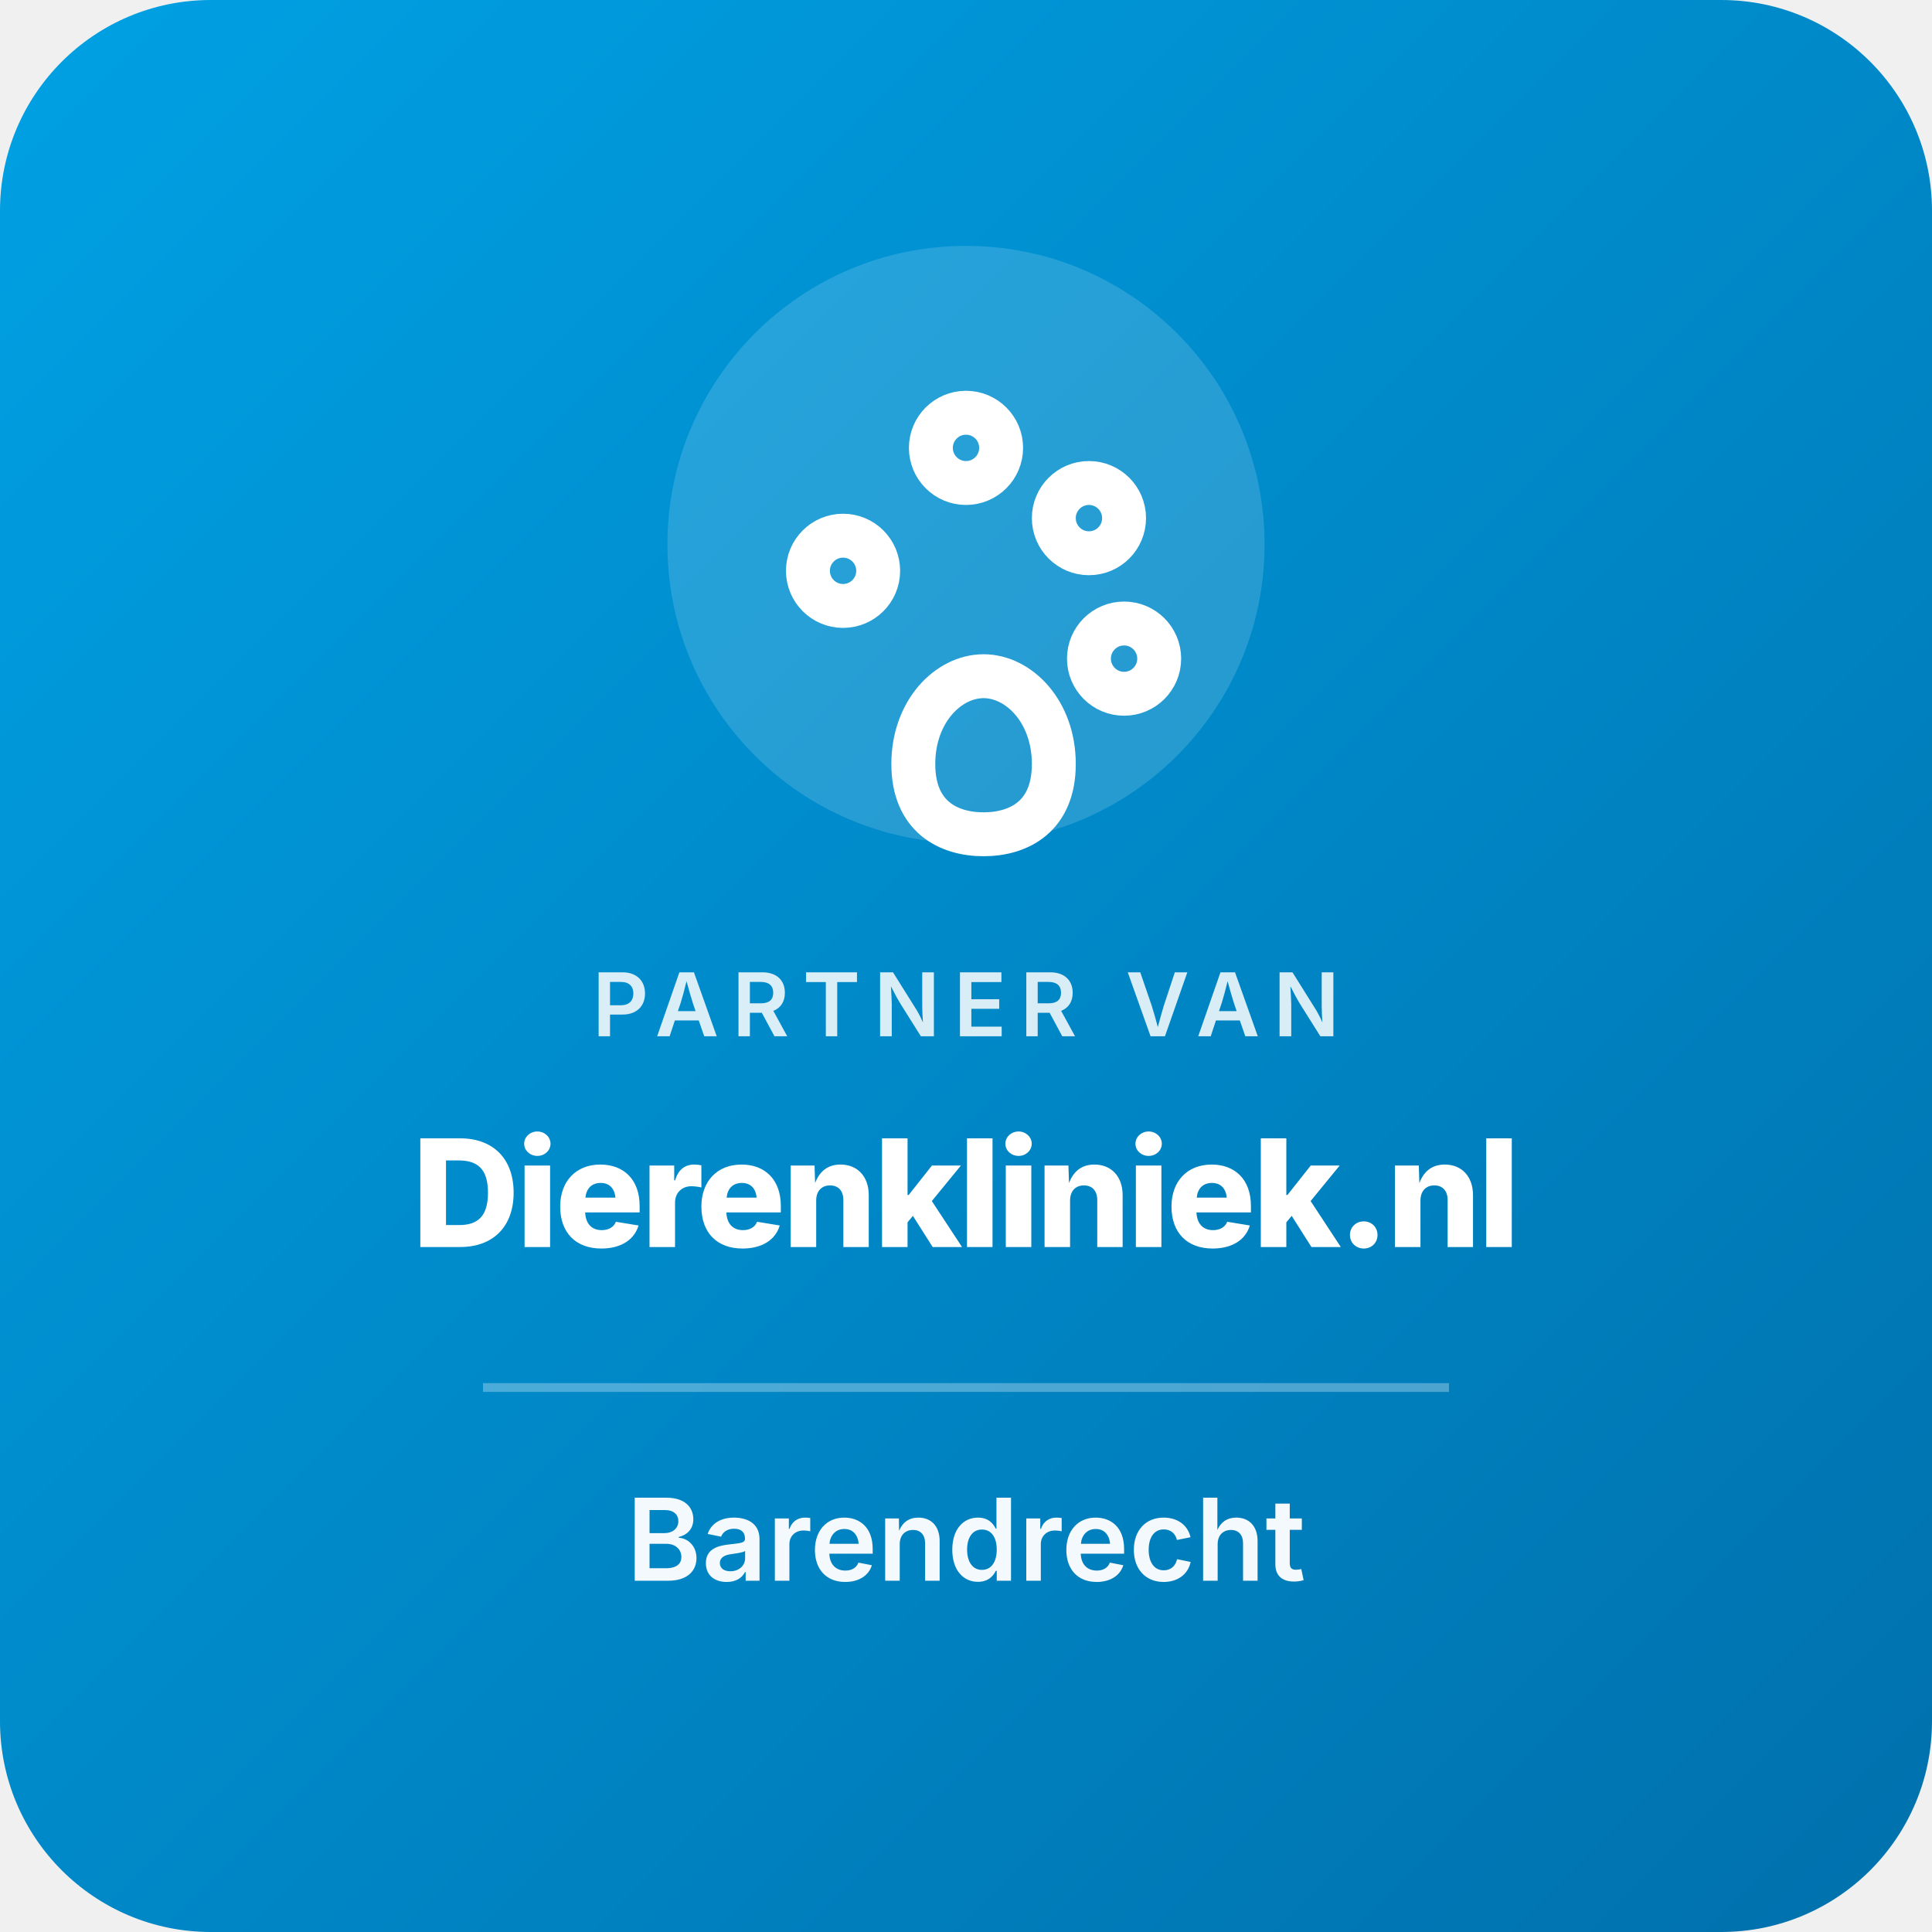
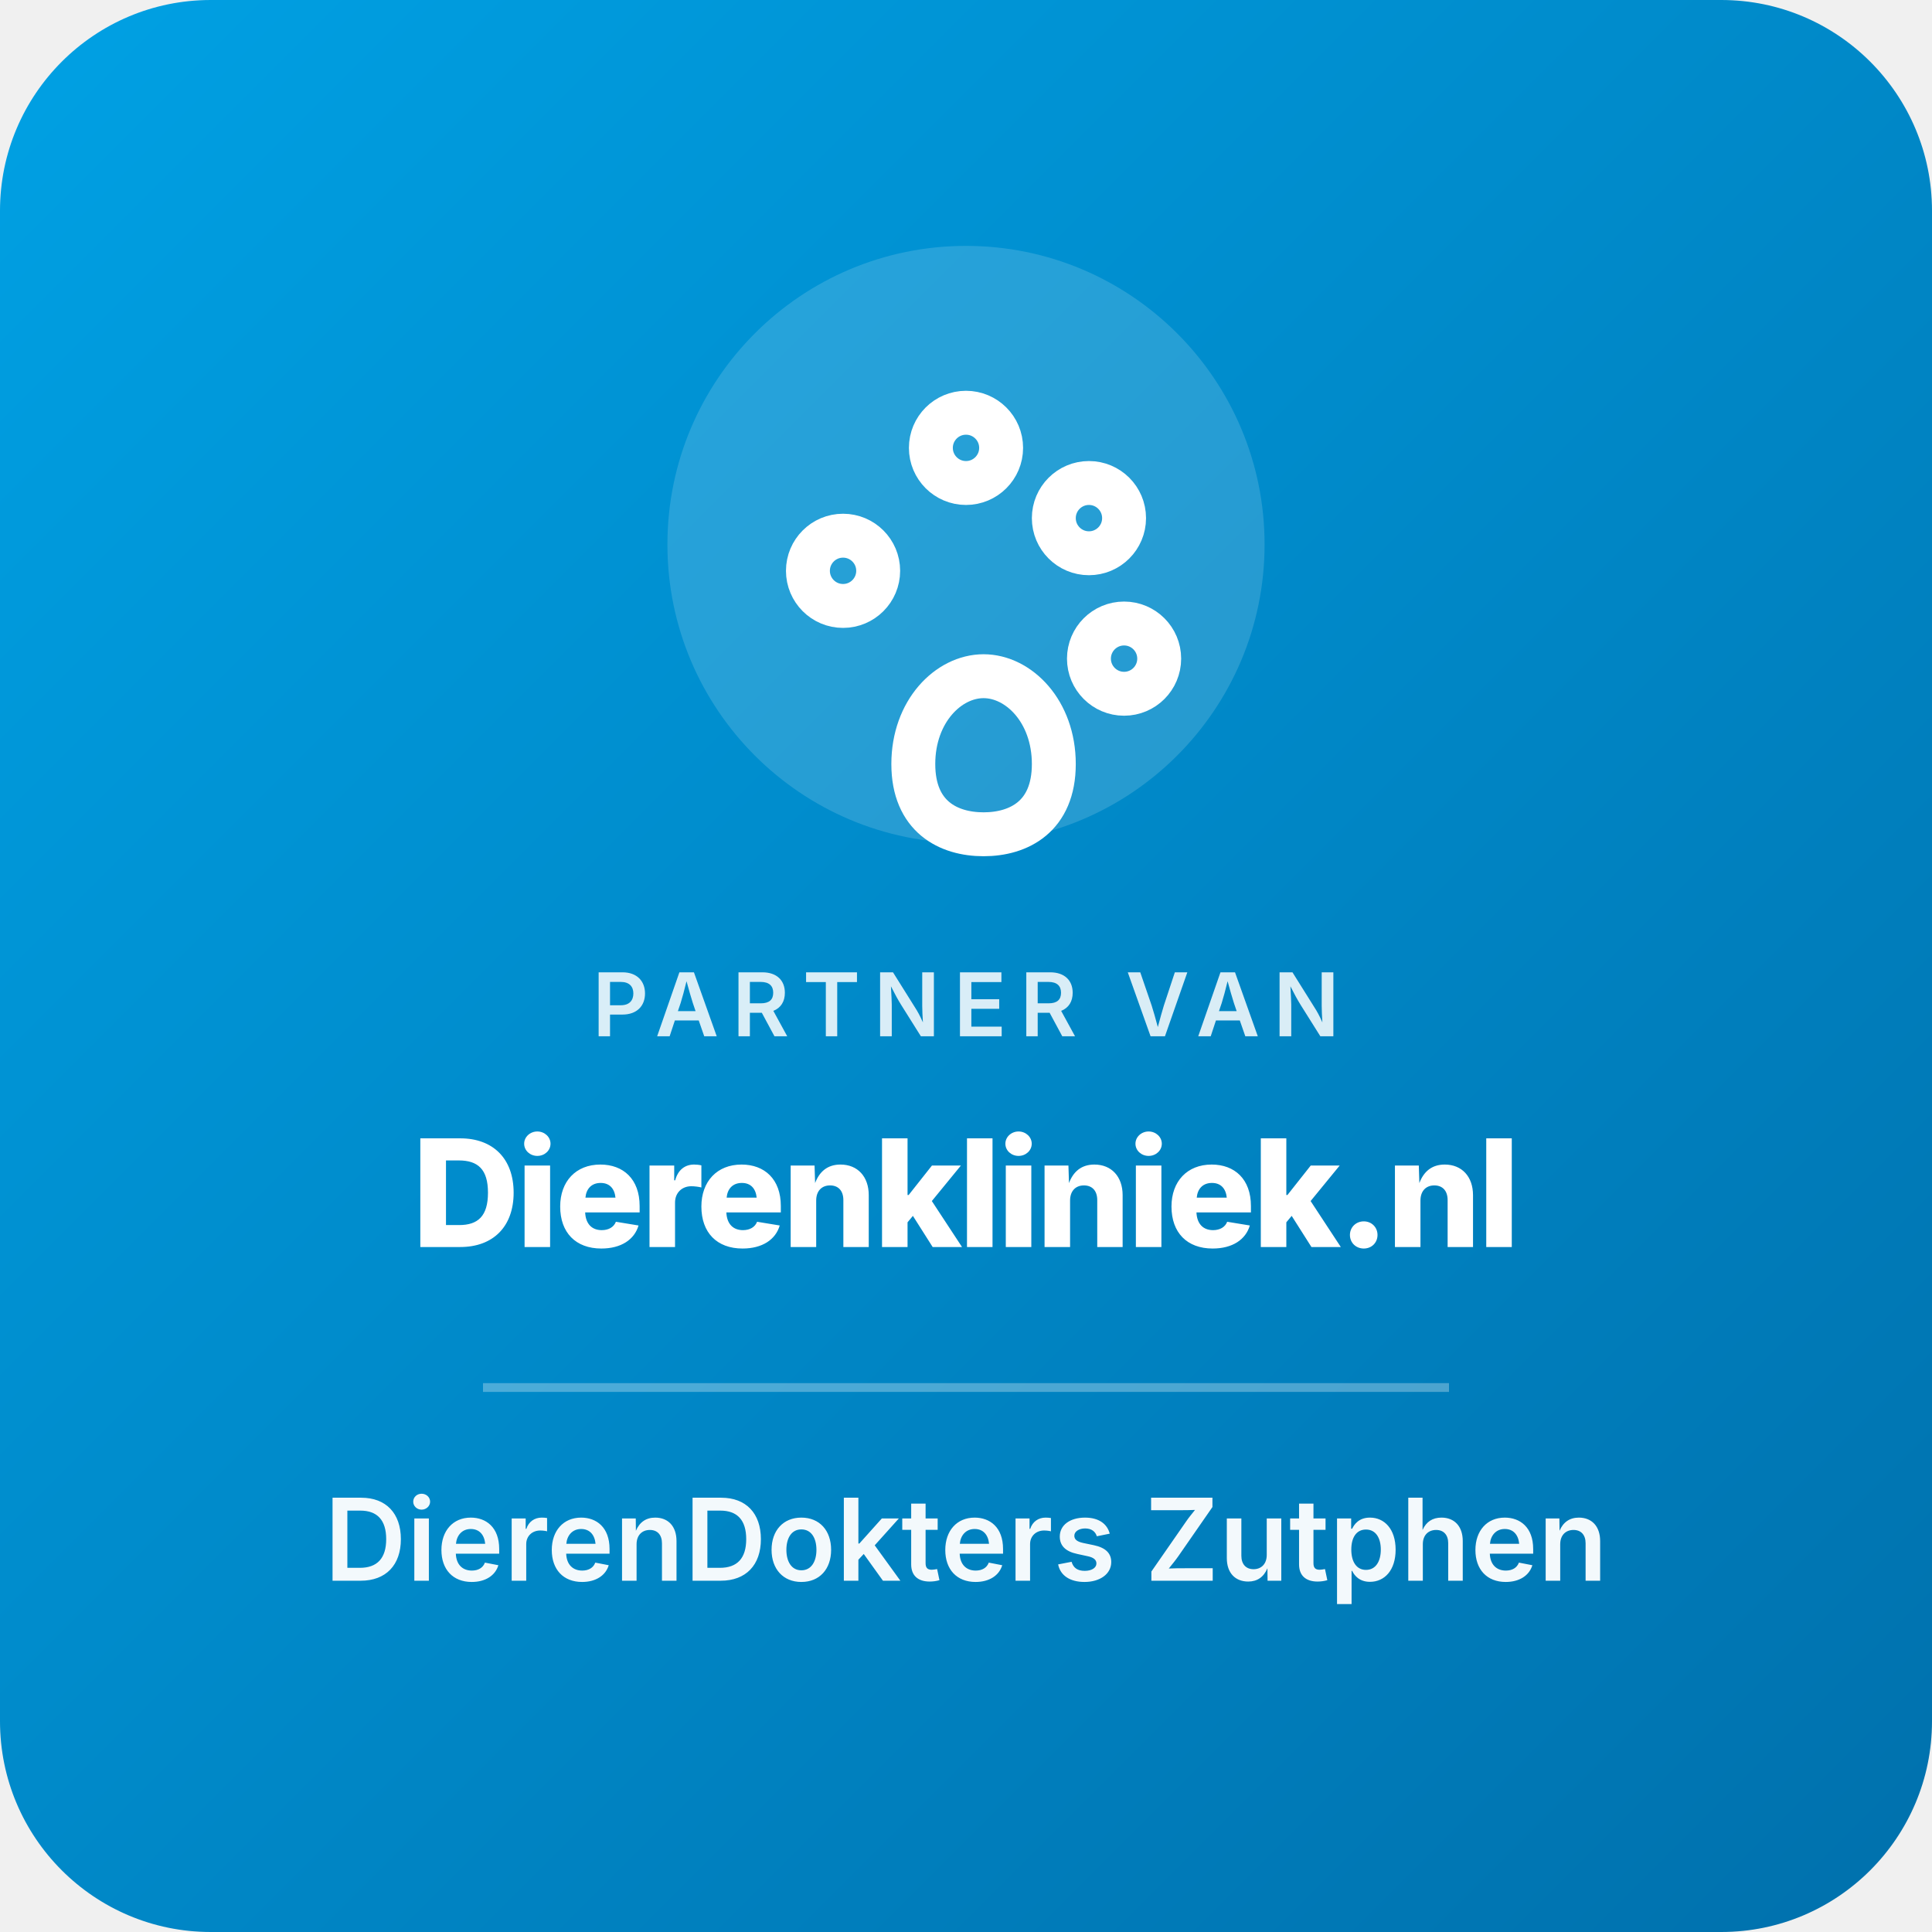
<svg xmlns="http://www.w3.org/2000/svg" width="220" height="220" viewBox="0 0 220 220">
  <defs>
    <linearGradient id="bg" x1="0%" y1="0%" x2="100%" y2="100%">
      <stop offset="0%" stop-color="#00A1E4" />
      <stop offset="100%" stop-color="#0070AC" />
    </linearGradient>
  </defs>
  <rect width="220" height="220" rx="24" fill="url(#bg)" />
  <circle cx="110" cy="62" r="34" fill="white" opacity="0.15" />
  <g transform="translate(88, 43) scale(2.0)" fill="none" stroke="white" stroke-width="2.5" stroke-linecap="round" stroke-linejoin="round">
    <circle cx="11" cy="4" r="2" />
    <circle cx="18" cy="8" r="2" />
    <circle cx="20" cy="16" r="2" />
    <circle cx="4" cy="11" r="2" />
    <path d="M8 22c0-3 2-5 4-5s4 2 4 5-2 4-4 4-4-1-4-4z" />
  </g>
  <text x="110" y="118" text-anchor="middle" fill="white" font-family="-apple-system, BlinkMacSystemFont, Segoe UI, sans-serif" font-size="10" font-weight="600" opacity="0.85" letter-spacing="1.5">PARTNER VAN</text>
  <text x="110" y="142" text-anchor="middle" fill="white" font-family="-apple-system, BlinkMacSystemFont, Segoe UI, sans-serif" font-size="17" font-weight="800" letter-spacing="-0.4">Dierenkliniek.nl</text>
  <line x1="55" y1="158" x2="165" y2="158" stroke="white" stroke-width="1" opacity="0.3" />
-   <text x="110" y="180" text-anchor="middle" fill="white" font-family="-apple-system, BlinkMacSystemFont, Segoe UI, sans-serif" font-size="13" font-weight="600" opacity="0.95">Barendrecht</text>
+   <text x="110" y="180" text-anchor="middle" fill="white" font-family="-apple-system, BlinkMacSystemFont, Segoe UI, sans-serif" font-size="13" font-weight="600" opacity="0.95">DierenDokters Zutphen</text>
</svg>
